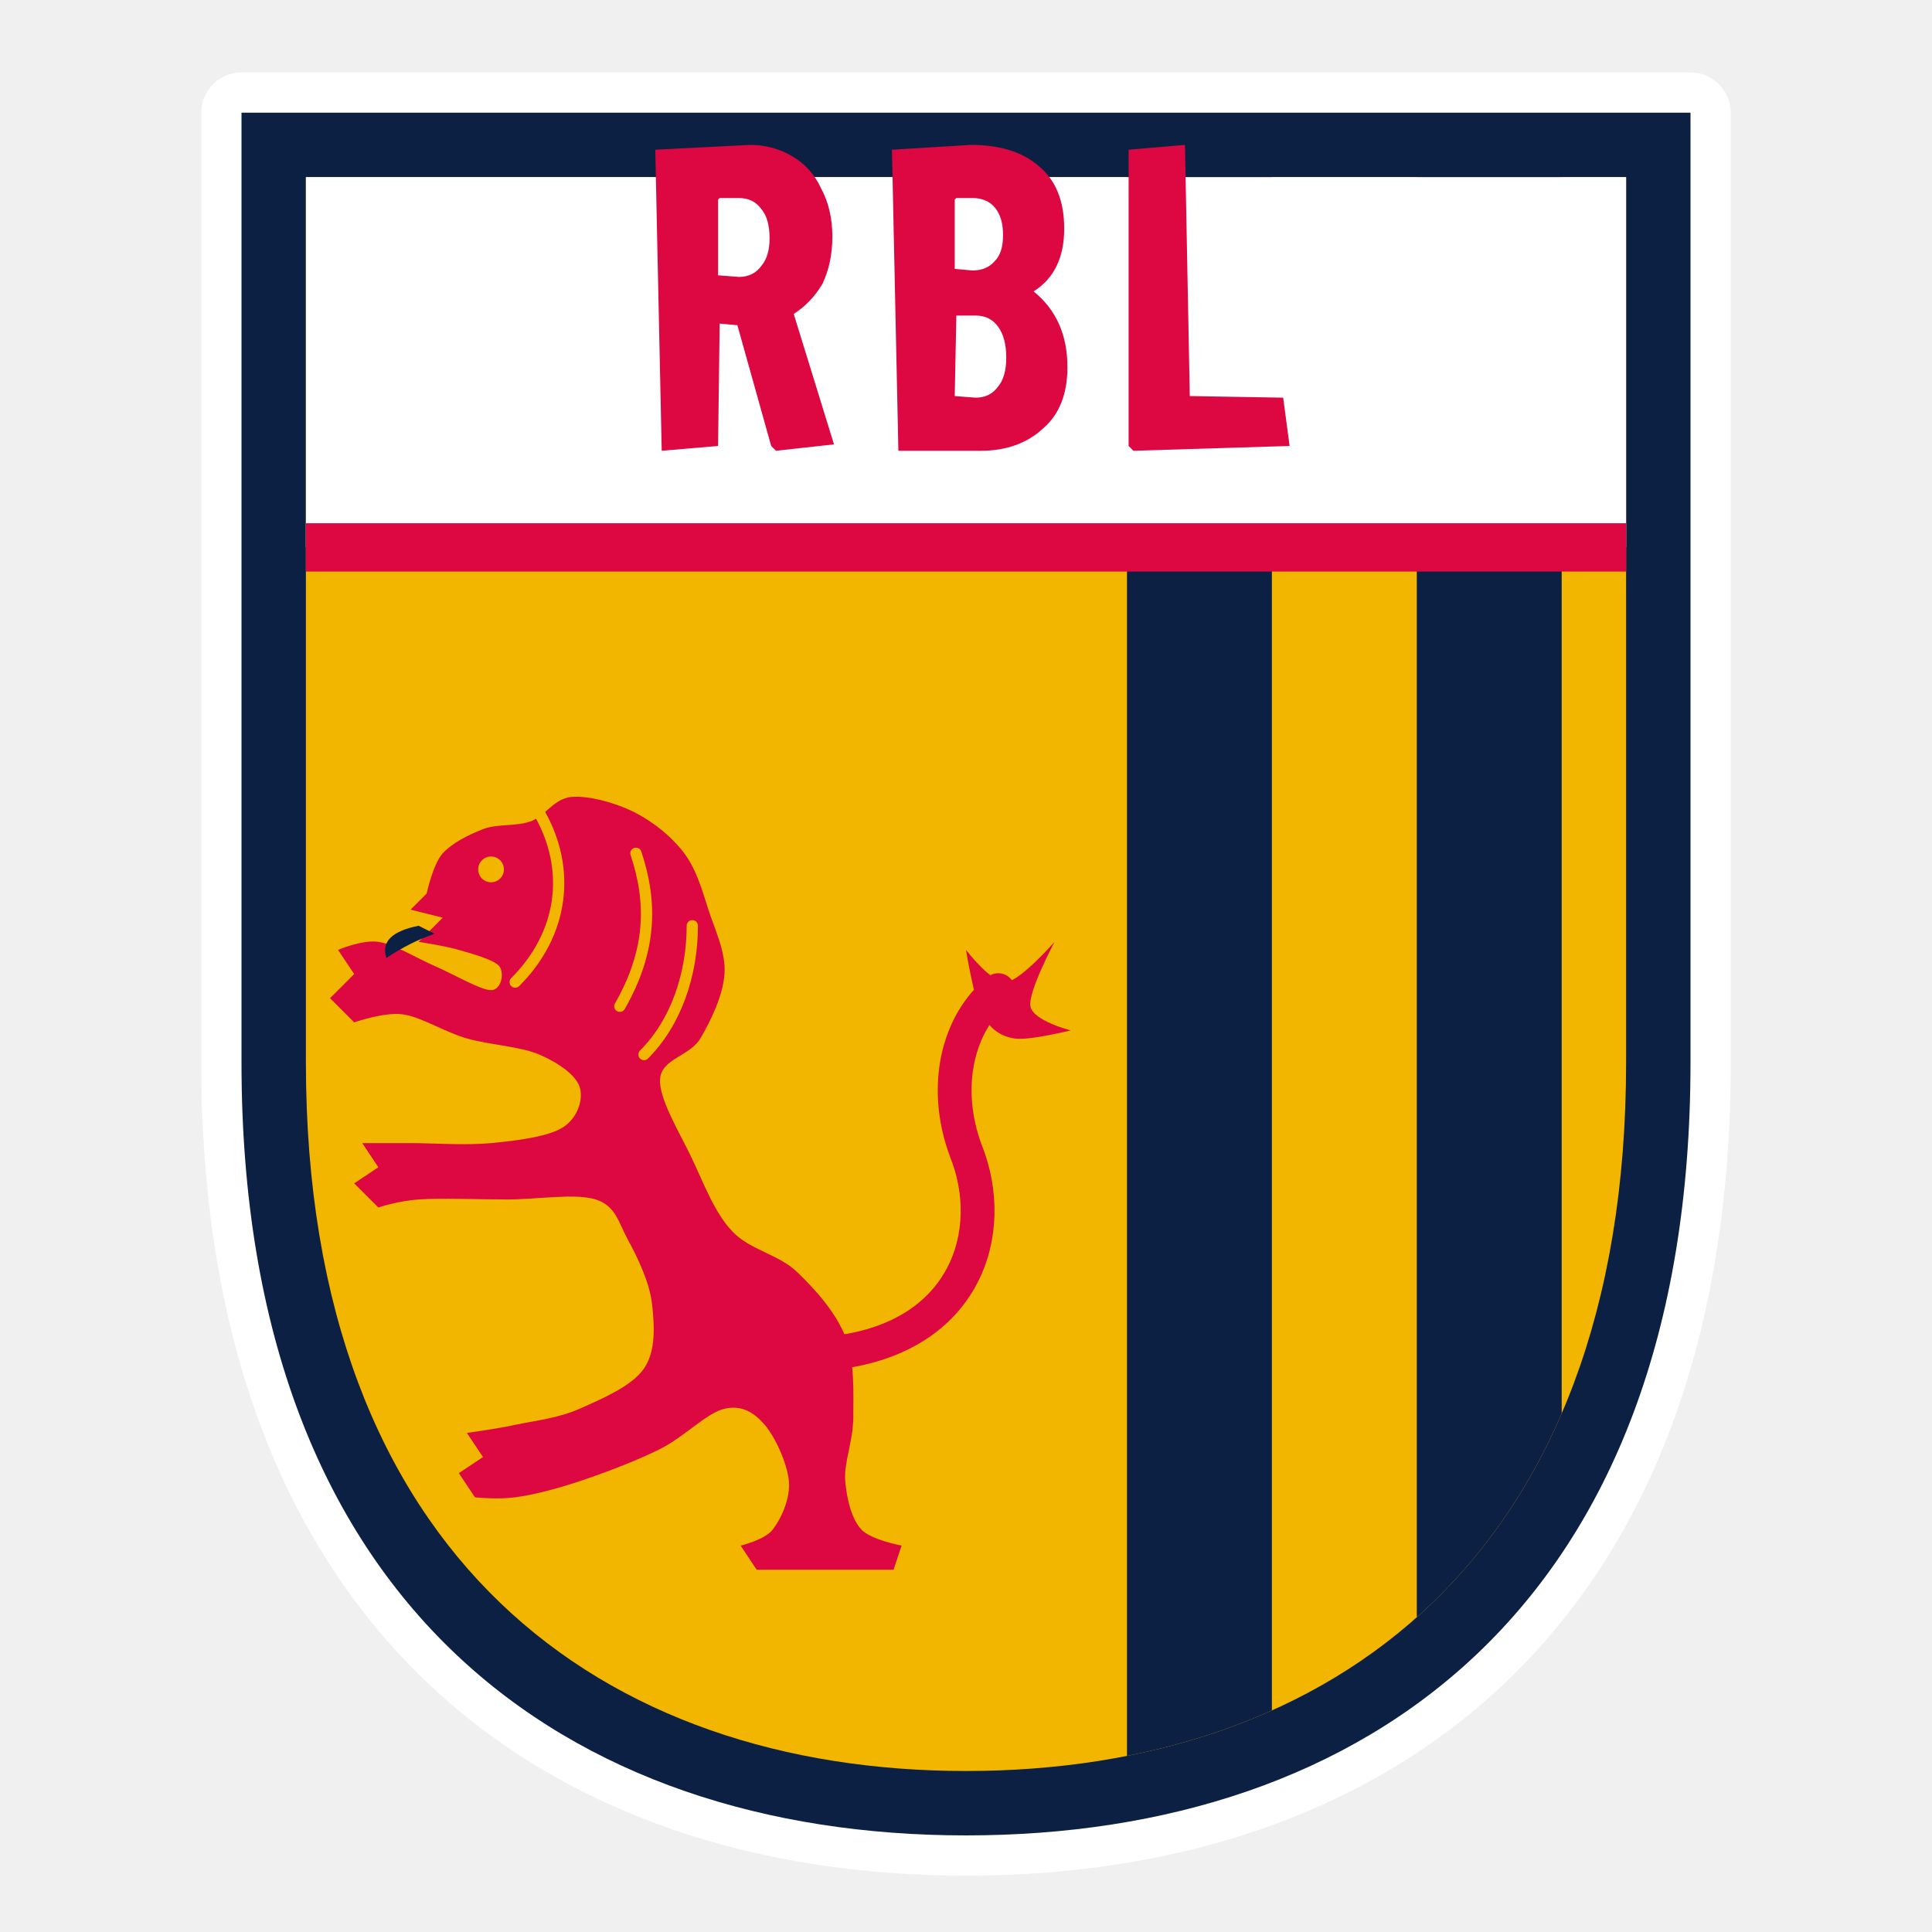
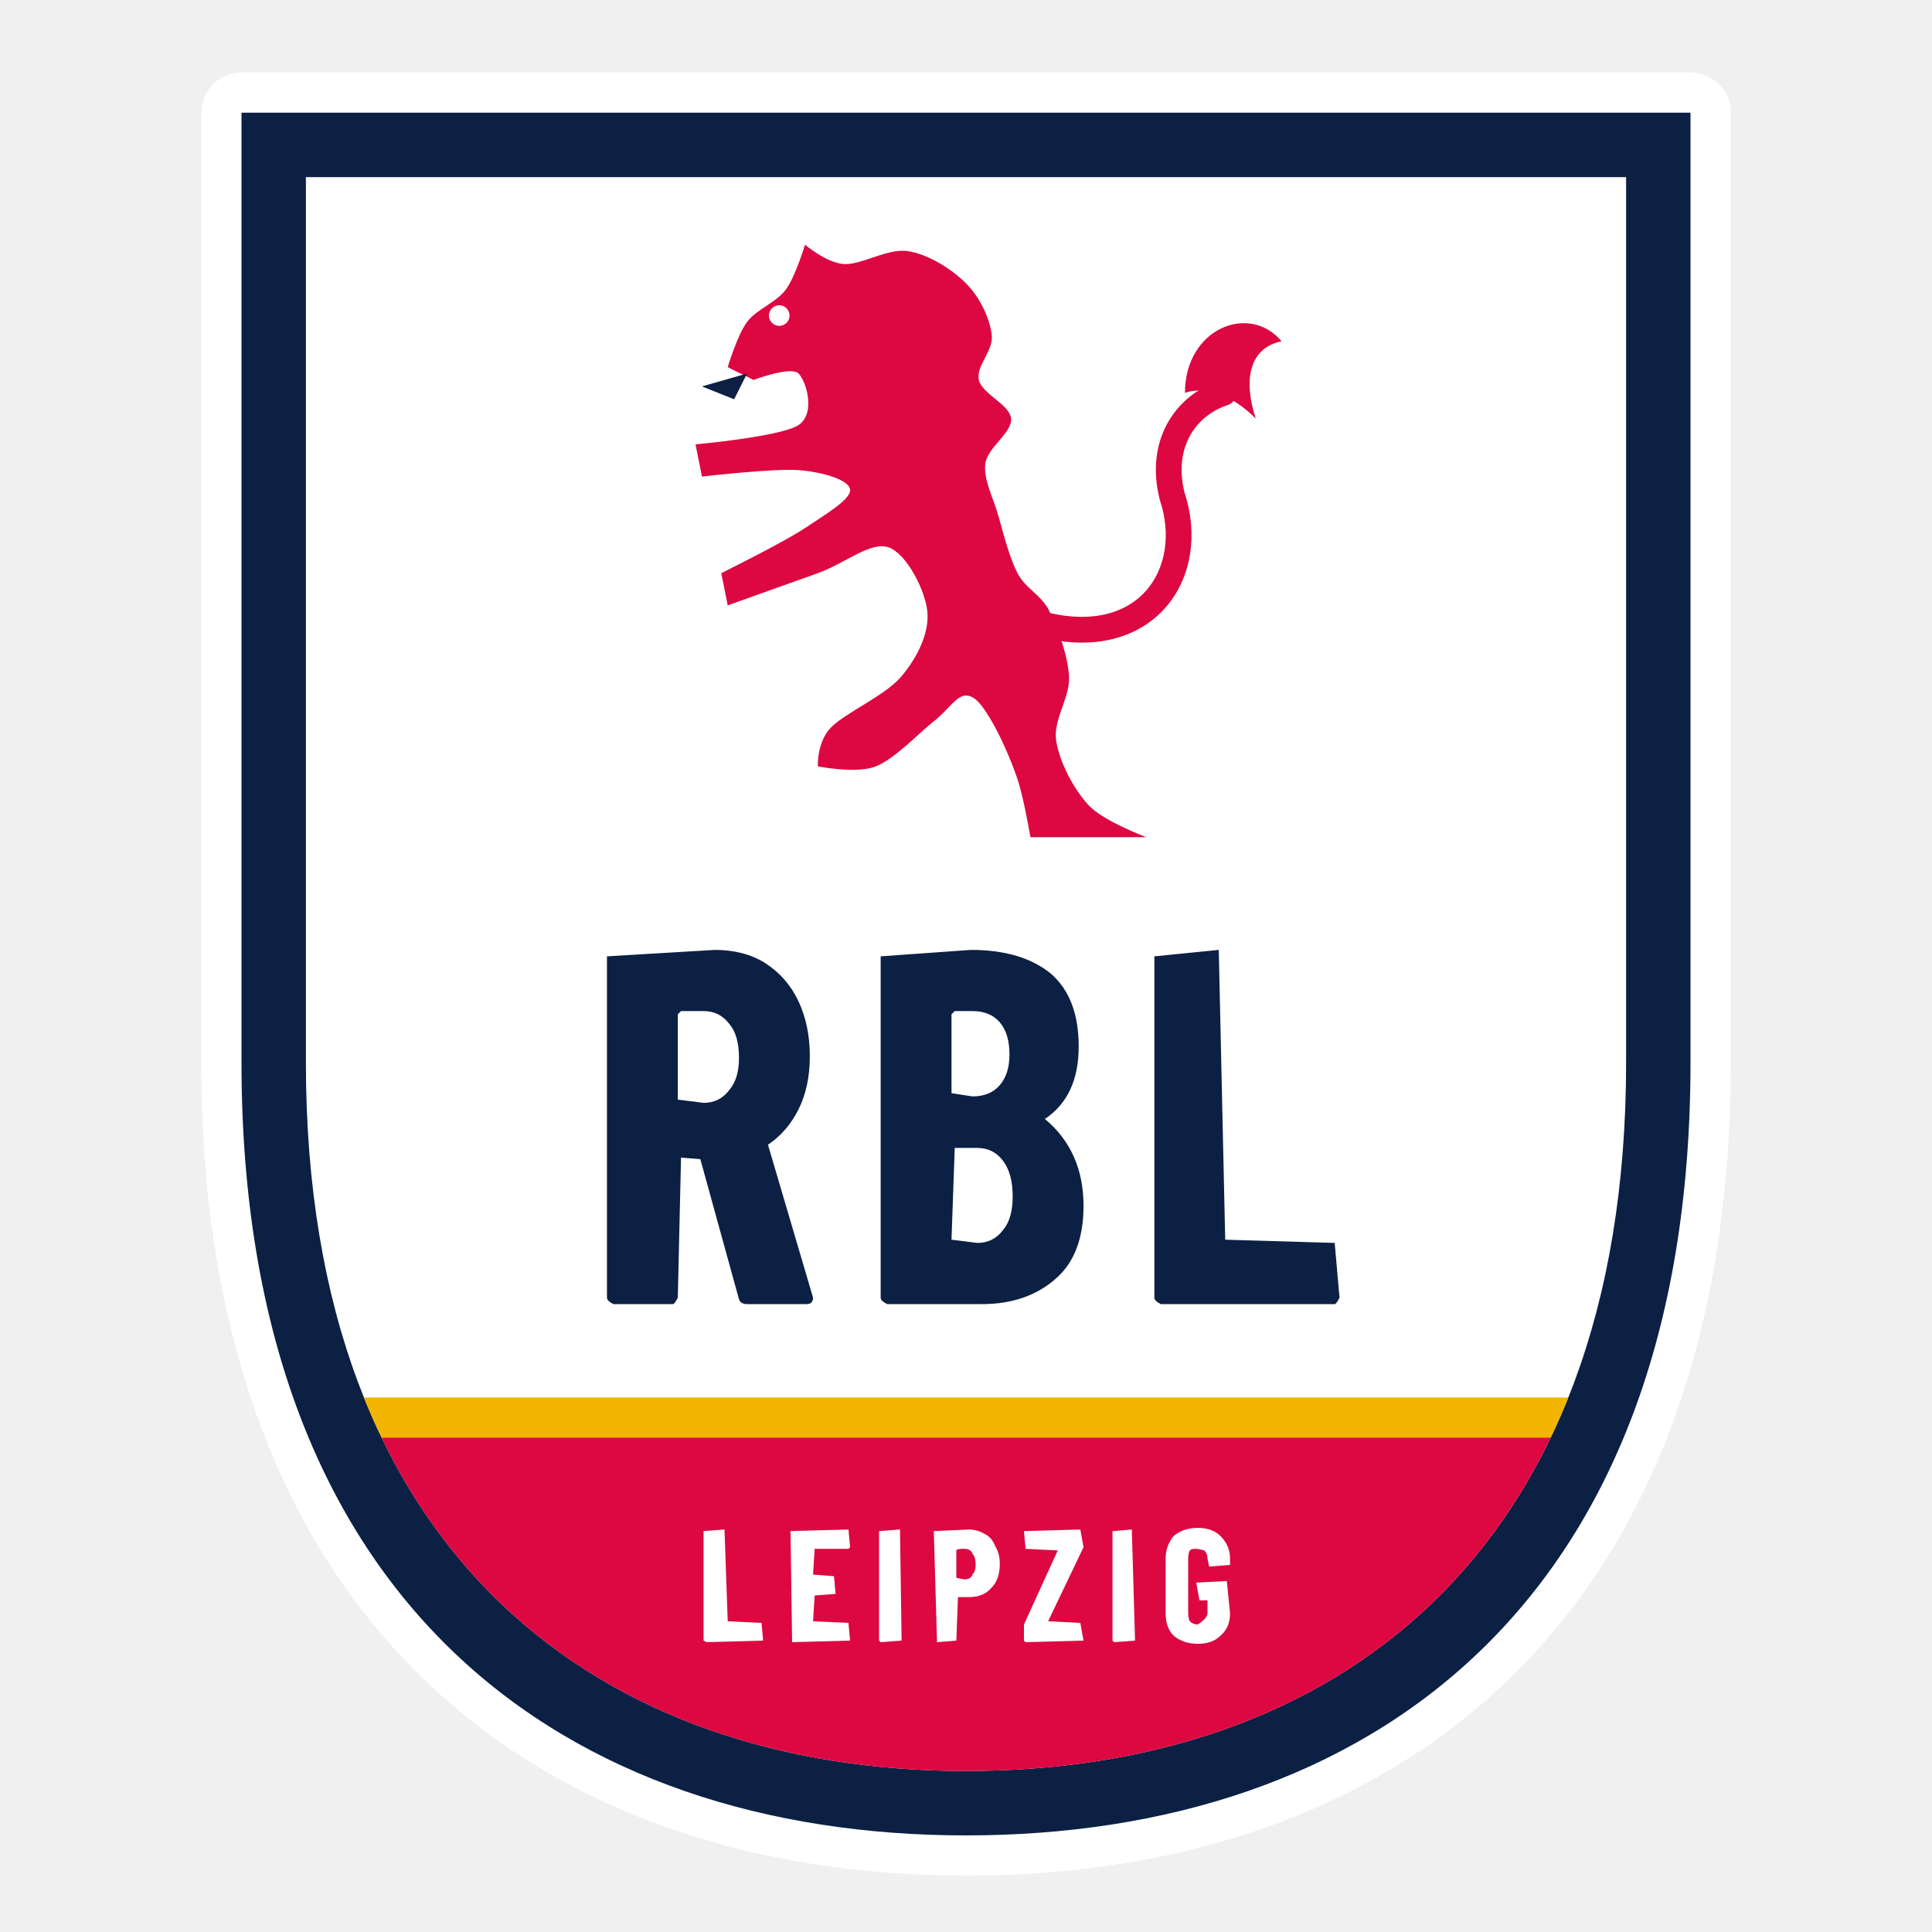
<svg xmlns="http://www.w3.org/2000/svg" viewBox="0 0 120 120" width="120" height="120">
  <defs>
    <clipPath id="c-rb-leipzig">
      <path d="M19 11L101 11L101 66C101 96.8 82.6 110 60 110C37.5 110 19 96.8 19 66Z" />
    </clipPath>
  </defs>
  <path d="M15 7L105 7L105 66C105 99.8 84.8 114 60 114C35.3 114 15 99.8 15 66Z" fill="#fff" stroke="#fff" stroke-width="5" stroke-linejoin="round" />
  <path d="M15 7L105 7L105 66C105 99.8 84.8 114 60 114C35.3 114 15 99.8 15 66Z" fill="#0c2043" />
-   <path d="M19 11L101 11L101 66C101 96.8 82.6 110 60 110C37.5 110 19 96.8 19 66Z" fill="#f2b500" />
-   <path d="M70 0L79 0L79 120L70 120ZM88 0L97 0L97 120L88 120Z" fill="#0c2043" clip-path="url(#c-rb-leipzig)" />
+   <path d="M19 11L101 11L101 66C101 96.8 82.6 110 60 110C37.5 110 19 96.8 19 66Z" fill="#fff" />
+   <g transform="translate(60 34) scale(0.4) translate(-50 -50)">
+     <path d="M13 22C13 22 14.5 17 16 15C17.5 13 20.5 12 22 10C23.5 8 25 3 25 3C25 3 28.3 5.8 31 6C33.7 6.2 37.8 3.5 41 4C44.2 4.5 47.8 6.8 50 9C52.2 11.2 53.7 14.5 54 17C54.3 19.5 51.5 21.8 52 24C52.5 26.2 56.8 27.8 57 30C57.2 32.2 53.3 34.5 53 37C52.7 39.5 54.2 42.2 55 45C55.8 47.8 56.7 51.5 58 54C59.3 56.5 61.7 57.3 63 60C64.3 62.7 65.8 66.7 66 70C66.2 73.3 63.5 76.7 64 80C64.5 83.3 66.7 87.5 69 90C71.3 92.5 78 95 78 95C78 95 60 95 60 95C60 95 59 89 58 86C57 83 55.3 79.2 54 77C52.7 74.8 51.5 73 50 73C48.5 73 47.3 75.2 45 77C42.7 78.8 39 82.8 36 84C33 85.2 27 84 27 84C27 84 26.8 80.3 29 78C31.2 75.7 37.5 73 40 70C42.5 67 44.3 63.3 44 60C43.7 56.7 40.8 51 38 50C35.2 49 31.2 52.5 27 54C22.8 55.5 13 59 13 59C13 59 12 54 12 54C12 54 21.7 49.2 25 47C28.3 44.8 32.2 42.5 32 41C31.8 39.5 27.8 38.3 24 38C20.2 37.7 9 39 9 39C9 39 8 34 8 34C8 34 21.3 32.8 24 31C26.7 29.2 25.2 24.2 24 23C22.8 21.8 17 24 17 24C17 24 15.7 23.3 15 23C14.3 22.7 13 22 13 22Z" fill="#dd0741" />
+     <path d="M62 62C78 66 86 54 82 42C80 34 84 28 90 26" fill="none" stroke="#dd0741" stroke-width="4" stroke-linecap="round" stroke-linejoin="round" />
+     <path d="M84 26C84 16 94 12 99 18C94 19 93 24 95 30C91 26 87 25 84 26Z" fill="#dd0741" />
+     <path d="M16 23L9 25L14 27Z" fill="#0c2043" />
+     <circle cx="21" cy="14" r="1.6" fill="#fff" />
+   </g>
+   <path d="M45.9 80.7L43.5 72L42.3 71.9L42.1 80.6Q41.9 81 41.8 81L38.1 81Q37.7 80.8 37.7 80.6L37.7 59.4L44.4 59Q46.2 59 47.5 59.8Q48.9 60.7 49.6 62.2Q50.3 63.7 50.3 65.6Q50.3 67.5 49.6 68.9Q48.9 70.3 47.7 71.1L50.5 80.6Q50.5 81 50.1 81L46.4 81Q46 81 45.9 80.7ZM42.1 63L42.1 68.3L43.7 68.5Q44.7 68.5 45.3 67.7Q45.9 67 45.9 65.7Q45.9 64.3 45.3 63.6Q44.7 62.8 43.7 62.8L42.3 62.8ZM61 81L55.1 81Q54.7 80.8 54.7 80.6L54.7 59.4L60.3 59Q63.5 59 65.3 60.5Q67 62 67 65Q67 68.1 64.9 69.5Q67.3 71.5 67.3 74.9Q67.3 77.9 65.6 79.4Q63.8 81 61 81ZM59.1 63L59.1 67.9L60.4 68.1Q61.5 68.1 62.1 67.4Q62.7 66.7 62.7 65.5Q62.7 64.2 62.1 63.5Q61.5 62.8 60.4 62.8L59.3 62.8ZM62.9 74.3Q62.9 72.9 62.3 72.1Q61.7 71.3 60.7 71.3L59.3 71.3L59.1 77L60.7 77.2Q61.7 77.2 62.3 76.4Q62.9 75.7 62.9 74.3ZM71.7 80.6L71.7 59.4L75.7 59L76.1 77L82.9 77.2L83.2 80.6Q83 81 82.9 81L72.1 81Q71.7 80.8 71.7 80.6Z" fill="#0c2043" />
  <g clip-path="url(#c-rb-leipzig)">
-     <rect x="0" y="0" width="120" height="34" fill="#fff" />
+     <rect x="0" y="89" width="120" height="31" fill="#dd0741" />
  </g>
  <g clip-path="url(#c-rb-leipzig)">
-     <rect x="0" y="32.5" width="120" height="3" fill="#dd0741" />
+     <rect x="0" y="86.8" width="120" height="2.5" fill="#f2b500" />
  </g>
-   <path d="M47.9 27.7L45.8 20.2L44.7 20.1L44.6 27.7L41.1 28L40.7 9.3L46.6 9Q48 9 49.2 9.7Q50.4 10.4 51 11.7Q51.7 13 51.7 14.7Q51.7 16.3 51.1 17.6Q50.4 18.8 49.3 19.5L51.8 27.6L48.2 28ZM44.6 12.4L44.6 17.1L45.9 17.2Q46.8 17.2 47.3 16.5Q47.8 15.9 47.8 14.8Q47.8 13.6 47.3 13Q46.8 12.3 45.9 12.3L44.7 12.3ZM60.9 28L55.8 28L55.4 9.3L60.3 9Q63 9 64.5 10.3Q66.1 11.6 66.1 14.2Q66.1 16.9 64.2 18.1Q66.3 19.8 66.3 22.8Q66.3 25.3 64.8 26.6Q63.3 28 60.9 28ZM59.3 12.4L59.3 16.7L60.4 16.8Q61.3 16.8 61.8 16.2Q62.3 15.7 62.3 14.6Q62.3 13.5 61.8 12.9Q61.3 12.3 60.4 12.3L59.4 12.3ZM62.5 22.2Q62.5 21 62 20.3Q61.5 19.6 60.6 19.6L59.4 19.6L59.3 24.6L60.6 24.7Q61.5 24.7 62 24Q62.5 23.4 62.5 22.2ZM70.1 27.7L70.1 9.3L73.6 9L73.9 24.6L79.7 24.7L80.1 27.7L70.4 28Z" fill="#dd0741" />
-   <g transform="translate(42 74) scale(0.5) translate(-50 -50)">
-     <path d="M70 70C86 68 90 55 86 45C83 37 85 29 90 25" fill="none" stroke="#dd0741" stroke-width="4.2" stroke-linecap="round" stroke-linejoin="round" />
-     <path d="M88 28C87 26.2 86 20 86 20C86 20 89.2 24.2 91 24C92.8 23.8 97 19 97 19C97 19 93.7 25.2 94 27C94.3 28.8 99 30 99 30C99 30 93.8 31.3 92 31C90.2 30.7 89 29.8 88 28Z" fill="#dd0741" />
-     <path d="M19 13C19 13 19.8 9.3 21 8C22.2 6.7 24.2 5.7 26 5C27.8 4.3 30.2 4.7 32 4C33.8 3.3 34.8 1.2 37 1C39.2 0.8 42.7 1.8 45 3C47.3 4.2 49.5 6 51 8C52.5 10 53.2 12.5 54 15C54.8 17.5 56.2 20.3 56 23C55.8 25.7 54.3 28.8 53 31C51.7 33.2 48.2 33.5 48 36C47.8 38.5 50.5 42.8 52 46C53.5 49.2 54.8 52.7 57 55C59.2 57.3 62.7 57.8 65 60C67.3 62.2 69.8 65 71 68C72.2 71 72 75 72 78C72 81 70.8 83.7 71 86C71.2 88.3 71.8 90.7 73 92C74.2 93.3 78 94 78 94C78 94 77 97 77 97C77 97 60 97 60 97C60 97 58 94 58 94C58 94 61 93.3 62 92C63 90.7 64.2 88.2 64 86C63.8 83.8 62.3 80.5 61 79C59.7 77.5 58.2 76.5 56 77C53.8 77.5 51 80.5 48 82C45 83.5 41 85 38 86C35 87 32.2 87.7 30 88C27.8 88.3 25 88 25 88C25 88 23 85 23 85C23 85 26 83 26 83C26 83 24 80 24 80C24 80 27.7 79.5 30 79C32.3 78.5 35.3 78.2 38 77C40.7 75.8 44.5 74.2 46 72C47.5 69.8 47.3 66.7 47 64C46.7 61.3 45.2 58.2 44 56C42.8 53.8 42.5 51.8 40 51C37.5 50.2 32.7 51 29 51C25.3 51 20.7 50.8 18 51C15.3 51.2 13 52 13 52C13 52 10 49 10 49C10 49 13 47 13 47C13 47 11 44 11 44C11 44 14.3 44 17 44C19.7 44 23.8 44.3 27 44C30.2 43.7 34.2 43.2 36 42C37.8 40.8 38.5 38.5 38 37C37.5 35.5 35.3 34 33 33C30.7 32 26.8 31.8 24 31C21.2 30.2 18.3 28.3 16 28C13.7 27.7 10 29 10 29C10 29 7 26 7 26C7 26 10 23 10 23C10 23 8 20 8 20C8 20 11 18.7 13 19C15 19.3 17.7 21 20 22C22.3 23 25.7 25 27 25C28.3 25 28.7 22.8 28 22C27.3 21.2 24.7 20.5 23 20C21.3 19.5 18 19 18 19C18 19 21 16 21 16C21 16 17 15 17 15C17 15 19 13 19 13Z" fill="#dd0741" />
-     <path d="M33 3C37 10 36 18 30 24M45 8C47 14 47 20 43 27M52 17C52 23 50 29 46 33" fill="none" stroke="#f2b500" stroke-width="1.4" stroke-linecap="round" stroke-linejoin="round" />
-     <circle cx="27" cy="10" r="1.6" fill="#f2b500" />
-     <path d="M18 17Q13 18 14 21Q17 19 20 18Z" fill="#0c2043" />
-   </g>
+   <path d="M43.7 101.9L43.7 95.1L45 95L45.2 100.7L47.3 100.8L47.4 101.9L43.9 102ZM52.7 96.2L50.6 96.2L50.5 97.8L51.8 97.9L51.9 99L50.6 99.1L50.5 100.7L52.7 100.8L52.8 101.9L49.2 102L49.1 95.1L52.7 95L52.8 96.1ZM54.6 101.9L54.6 95.1L55.9 95L56 101.9L54.7 102ZM62.1 97.1Q62.1 98.1 61.6 98.6Q61.1 99.2 60.2 99.2L59.5 99.2L59.4 101.9L58.2 102L58 95.1L60.2 95Q60.7 95 61.2 95.3Q61.6 95.5 61.8 96Q62.1 96.5 62.1 97.1ZM60.6 97.2Q60.6 96.7 60.4 96.5Q60.3 96.2 59.9 96.2Q59.4 96.2 59.4 96.3L59.4 98L59.9 98.1Q60.3 98.1 60.4 97.8Q60.6 97.6 60.6 97.2ZM63.6 101.9L63.6 100.9L65.7 96.3L63.7 96.2L63.6 95.1L67.1 95L67.3 96.1L65.1 100.7L67.1 100.8L67.3 101.9L63.7 102ZM69.1 101.9L69.1 95.1L70.3 95L70.5 101.9L69.2 102ZM72.4 100.2L72.4 96.8Q72.4 96 72.9 95.4Q73.5 94.9 74.4 94.9Q75.3 94.9 75.8 95.4Q76.4 96 76.4 96.8L76.4 97.2L75.1 97.3L75 96.8Q75 96.5 74.8 96.3Q74.1 96.1 73.9 96.3Q73.8 96.5 73.8 96.8L73.8 100.2Q73.8 100.5 73.9 100.7Q74.1 100.9 74.4 100.9Q75 100.5 75 100.2L75 99.4L74.5 99.4L74.3 98.3L76.2 98.2L76.4 100.2Q76.4 101.1 75.8 101.6Q75.3 102.1 74.4 102.1Q73.5 102.1 72.9 101.6Q72.4 101.1 72.4 100.2Z" fill="#fff" />
</svg>
